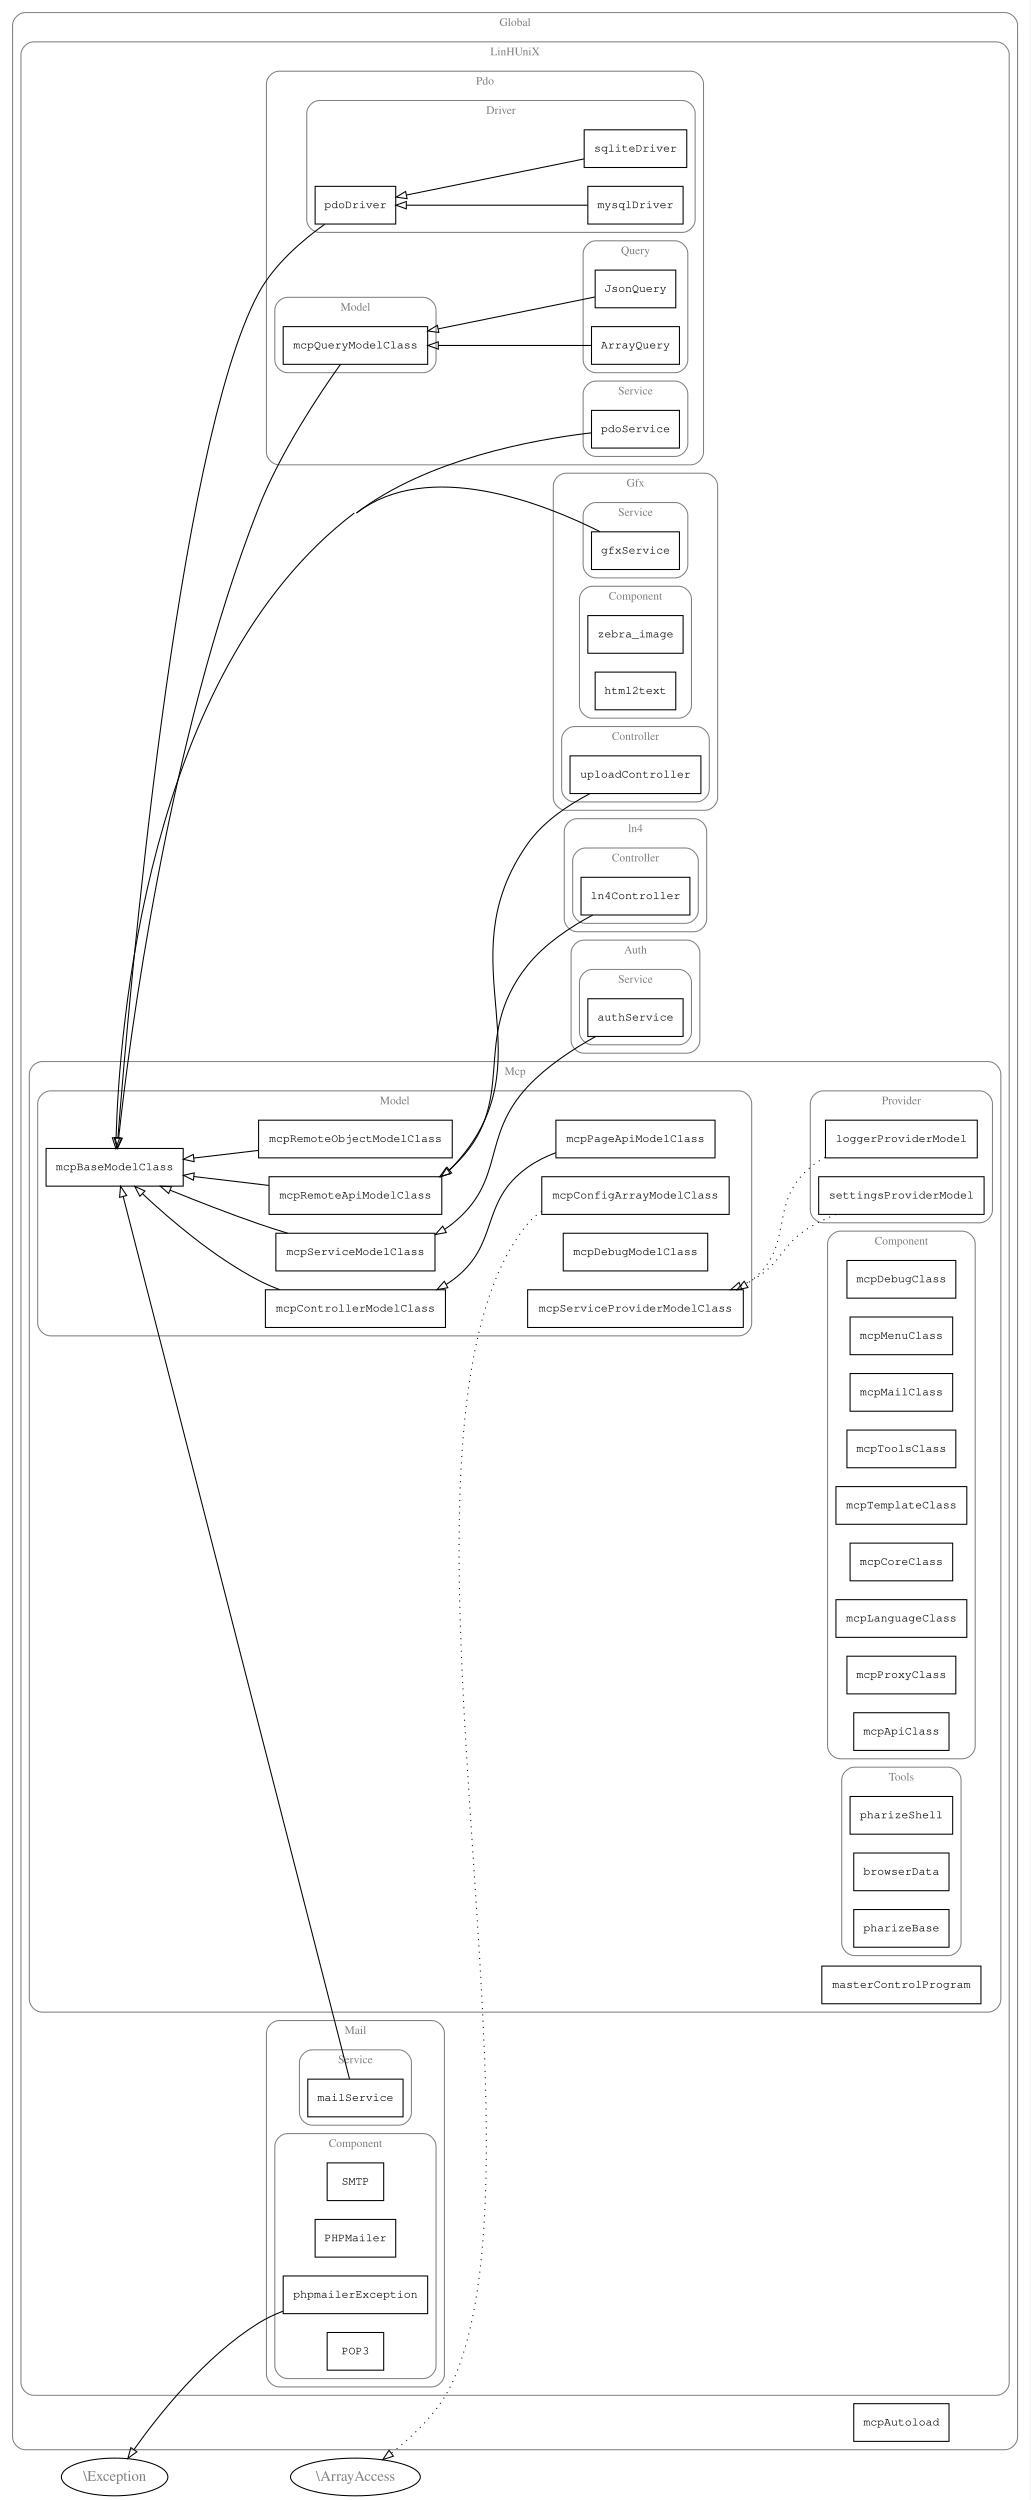
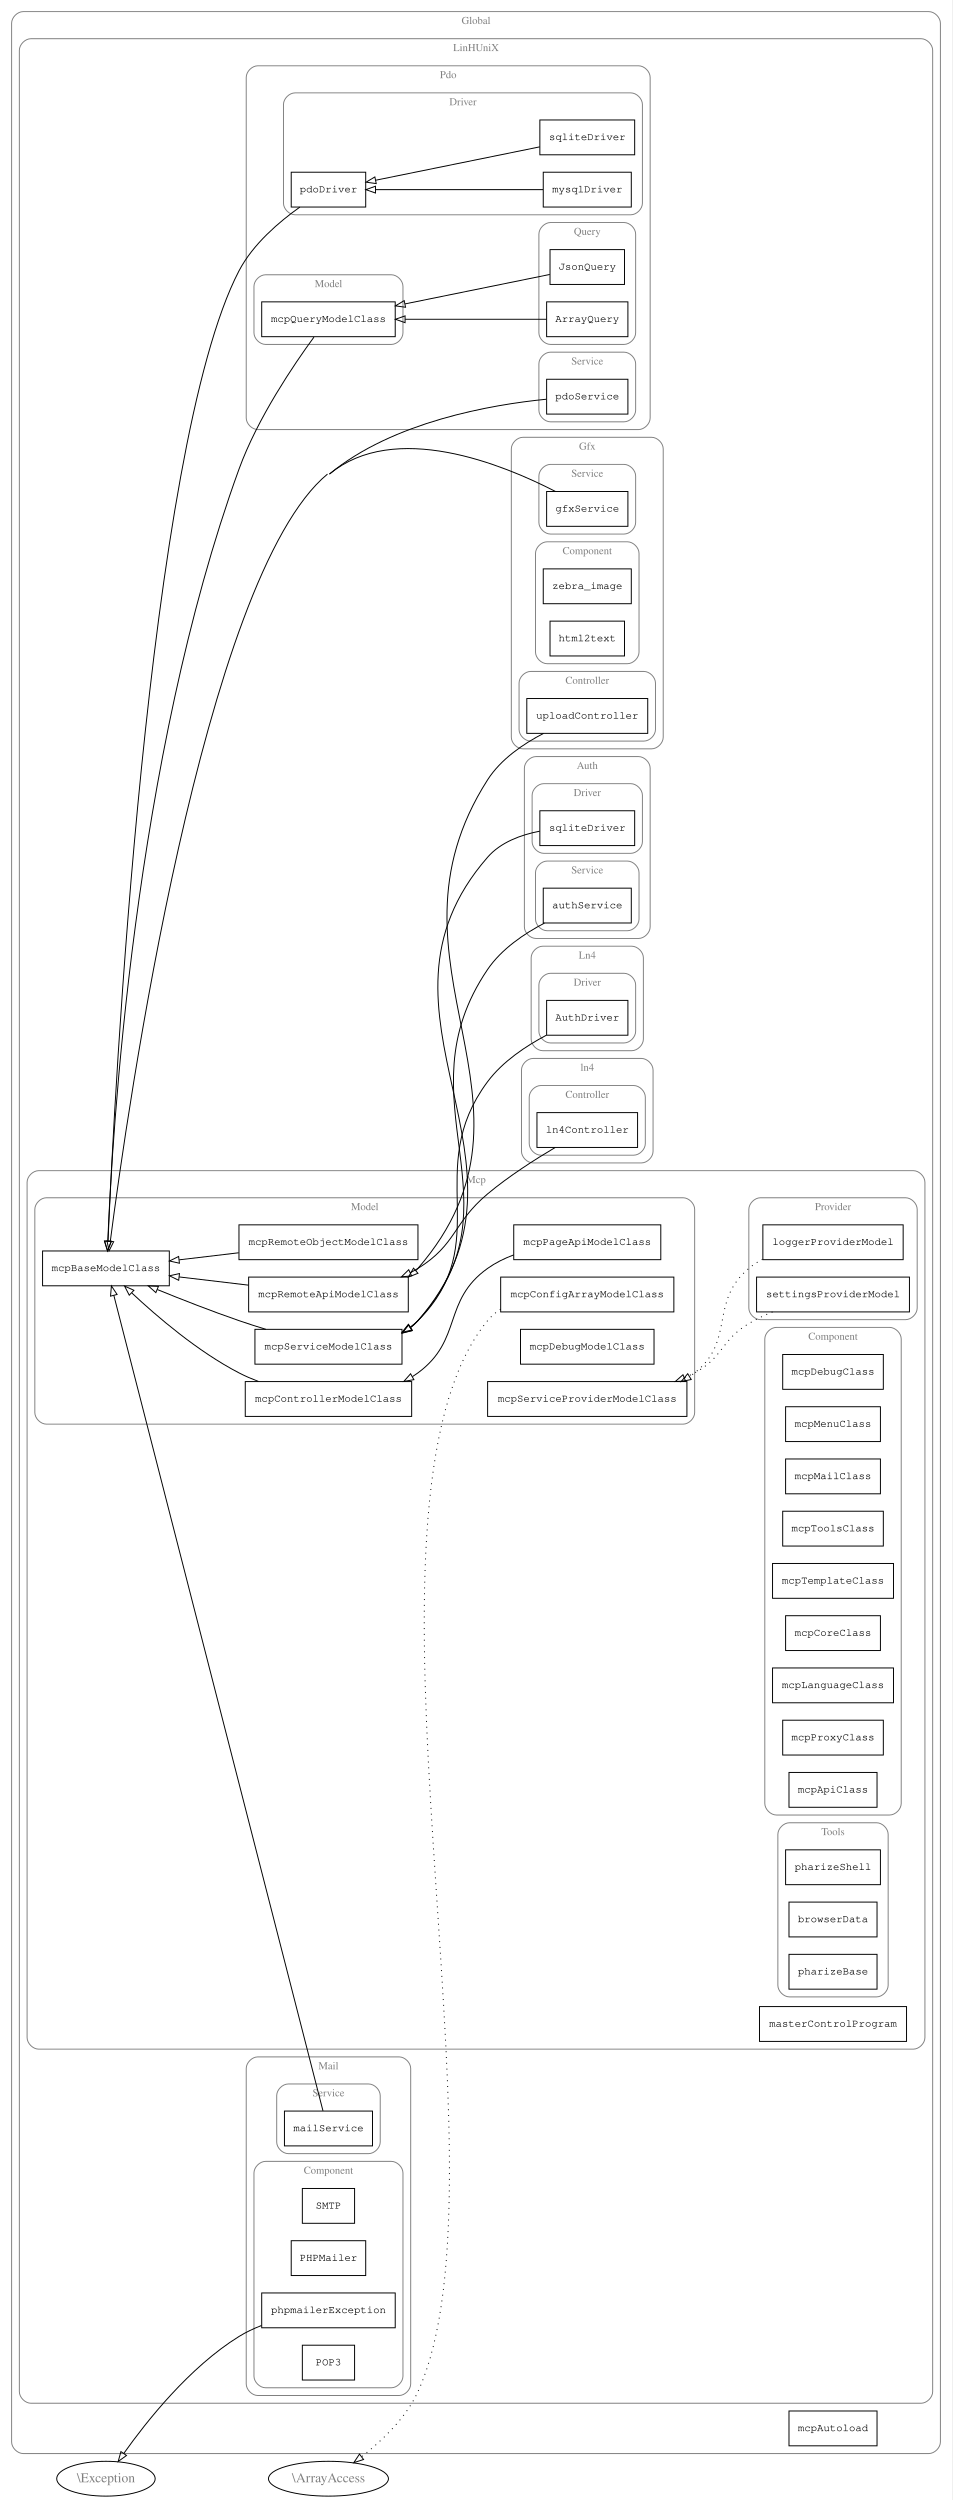
- <svg xmlns="http://www.w3.org/2000/svg" width="984pt" height="2388pt" viewBox="0.00 0.00 984.00 2388.00">
-   <g id="graph0" class="graph" transform="scale(1 1) rotate(0) translate(4 2384)">
-     <polygon fill="white" stroke="none" points="-4,4 -4,-2384 980,-2384 980,4 -4,4" />
+ <svg xmlns="http://www.w3.org/2000/svg" width="984pt" height="2584pt" viewBox="0.00 0.00 984.00 2584.00">
+   <g id="graph0" class="graph" transform="scale(1 1) rotate(0) translate(4 2580)">
+     <polygon fill="white" stroke="none" points="-4,4 -4,-2580 980,-2580 980,4 -4,4" />
    <g id="clust1" class="cluster">
-       <path fill="none" stroke="gray" d="M20,-44C20,-44 956,-44 956,-44 962,-44 968,-50 968,-56 968,-56 968,-2360 968,-2360 968,-2366 962,-2372 956,-2372 956,-2372 20,-2372 20,-2372 14,-2372 8,-2366 8,-2360 8,-2360 8,-56 8,-56 8,-50 14,-44 20,-44" />
-       <text text-anchor="middle" x="488" y="-2359.2" font-family="Times,serif" font-size="11.00" fill="gray">Global</text>
+       <path fill="none" stroke="gray" d="M20,-44C20,-44 956,-44 956,-44 962,-44 968,-50 968,-56 968,-56 968,-2556 968,-2556 968,-2562 962,-2568 956,-2568 956,-2568 20,-2568 20,-2568 14,-2568 8,-2562 8,-2556 8,-2556 8,-56 8,-56 8,-50 14,-44 20,-44" />
+       <text text-anchor="middle" x="488" y="-2555.2" font-family="Times,serif" font-size="11.00" fill="gray">Global</text>
    </g>
    <g id="clust2" class="cluster">
-       <path fill="none" stroke="gray" d="M28,-96C28,-96 948,-96 948,-96 954,-96 960,-102 960,-108 960,-108 960,-2332 960,-2332 960,-2338 954,-2344 948,-2344 948,-2344 28,-2344 28,-2344 22,-2344 16,-2338 16,-2332 16,-2332 16,-108 16,-108 16,-102 22,-96 28,-96" />
-       <text text-anchor="middle" x="488" y="-2331.2" font-family="Times,serif" font-size="11.00" fill="gray">LinHUniX</text>
+       <path fill="none" stroke="gray" d="M28,-96C28,-96 948,-96 948,-96 954,-96 960,-102 960,-108 960,-108 960,-2528 960,-2528 960,-2534 954,-2540 948,-2540 948,-2540 28,-2540 28,-2540 22,-2540 16,-2534 16,-2528 16,-2528 16,-108 16,-108 16,-102 22,-96 28,-96" />
+       <text text-anchor="middle" x="488" y="-2527.2" font-family="Times,serif" font-size="11.00" fill="gray">LinHUniX</text>
    </g>
    <g id="clust3" class="cluster">
      <path fill="none" stroke="gray" d="M36,-462C36,-462 940,-462 940,-462 946,-462 952,-468 952,-474 952,-474 952,-1358 952,-1358 952,-1364 946,-1370 940,-1370 940,-1370 36,-1370 36,-1370 30,-1370 24,-1364 24,-1358 24,-1358 24,-474 24,-474 24,-468 30,-462 36,-462" />
      <text text-anchor="middle" x="488" y="-1357.2" font-family="Times,serif" font-size="11.00" fill="gray">Mcp</text>
    </g>
    <g id="clust4" class="cluster">
      <path fill="none" stroke="gray" d="M782,-1216C782,-1216 932,-1216 932,-1216 938,-1216 944,-1222 944,-1228 944,-1228 944,-1330 944,-1330 944,-1336 938,-1342 932,-1342 932,-1342 782,-1342 782,-1342 776,-1342 770,-1336 770,-1330 770,-1330 770,-1228 770,-1228 770,-1222 776,-1216 782,-1216" />
      <text text-anchor="middle" x="857" y="-1329.2" font-family="Times,serif" font-size="11.00" fill="gray">Provider</text>
    </g>
    <g id="clust5" class="cluster">
      <path fill="none" stroke="gray" d="M44,-1108C44,-1108 702,-1108 702,-1108 708,-1108 714,-1114 714,-1120 714,-1120 714,-1330 714,-1330 714,-1336 708,-1342 702,-1342 702,-1342 44,-1342 44,-1342 38,-1342 32,-1336 32,-1330 32,-1330 32,-1120 32,-1120 32,-1114 38,-1108 44,-1108" />
      <text text-anchor="middle" x="373" y="-1329.2" font-family="Times,serif" font-size="11.00" fill="gray">Model</text>
    </g>
    <g id="clust6" class="cluster">
      <path fill="none" stroke="gray" d="M798.5,-704C798.5,-704 915.5,-704 915.5,-704 921.5,-704 927.5,-710 927.5,-716 927.5,-716 927.5,-1196 927.5,-1196 927.5,-1202 921.5,-1208 915.5,-1208 915.5,-1208 798.5,-1208 798.5,-1208 792.5,-1208 786.5,-1202 786.5,-1196 786.5,-1196 786.5,-716 786.5,-716 786.5,-710 792.5,-704 798.5,-704" />
      <text text-anchor="middle" x="857" y="-1195.2" font-family="Times,serif" font-size="11.00" fill="gray">Component</text>
    </g>
    <g id="clust7" class="cluster">
      <path fill="none" stroke="gray" d="M812,-516C812,-516 902,-516 902,-516 908,-516 914,-522 914,-528 914,-528 914,-684 914,-684 914,-690 908,-696 902,-696 902,-696 812,-696 812,-696 806,-696 800,-690 800,-684 800,-684 800,-528 800,-528 800,-522 806,-516 812,-516" />
      <text text-anchor="middle" x="857" y="-683.2" font-family="Times,serif" font-size="11.00" fill="gray">Tools</text>
    </g>
    <g id="clust8" class="cluster">
-       <path fill="none" stroke="gray" d="M262.5,-1940C262.5,-1940 656,-1940 656,-1940 662,-1940 668,-1946 668,-1952 668,-1952 668,-2304 668,-2304 668,-2310 662,-2316 656,-2316 656,-2316 262.5,-2316 262.5,-2316 256.5,-2316 250.5,-2310 250.5,-2304 250.5,-2304 250.5,-1952 250.5,-1952 250.5,-1946 256.5,-1940 262.5,-1940" />
-       <text text-anchor="middle" x="459.25" y="-2303.2" font-family="Times,serif" font-size="11.00" fill="gray">Pdo</text>
+       <path fill="none" stroke="gray" d="M262.5,-2136C262.5,-2136 656,-2136 656,-2136 662,-2136 668,-2142 668,-2148 668,-2148 668,-2500 668,-2500 668,-2506 662,-2512 656,-2512 656,-2512 262.5,-2512 262.5,-2512 256.5,-2512 250.5,-2506 250.5,-2500 250.5,-2500 250.5,-2148 250.5,-2148 250.5,-2142 256.5,-2136 262.5,-2136" />
+       <text text-anchor="middle" x="459.25" y="-2499.2" font-family="Times,serif" font-size="11.00" fill="gray">Pdo</text>
    </g>
    <g id="clust9" class="cluster">
-       <path fill="none" stroke="gray" d="M565,-1948C565,-1948 641,-1948 641,-1948 647,-1948 653,-1954 653,-1960 653,-1960 653,-2008 653,-2008 653,-2014 647,-2020 641,-2020 641,-2020 565,-2020 565,-2020 559,-2020 553,-2014 553,-2008 553,-2008 553,-1960 553,-1960 553,-1954 559,-1948 565,-1948" />
-       <text text-anchor="middle" x="603" y="-2007.2" font-family="Times,serif" font-size="11.00" fill="gray">Service</text>
+       <path fill="none" stroke="gray" d="M565,-2144C565,-2144 641,-2144 641,-2144 647,-2144 653,-2150 653,-2156 653,-2156 653,-2204 653,-2204 653,-2210 647,-2216 641,-2216 641,-2216 565,-2216 565,-2216 559,-2216 553,-2210 553,-2204 553,-2204 553,-2156 553,-2156 553,-2150 559,-2144 565,-2144" />
+       <text text-anchor="middle" x="603" y="-2203.2" font-family="Times,serif" font-size="11.00" fill="gray">Service</text>
    </g>
    <g id="clust10" class="cluster">
-       <path fill="none" stroke="gray" d="M301,-2162C301,-2162 648,-2162 648,-2162 654,-2162 660,-2168 660,-2174 660,-2174 660,-2276 660,-2276 660,-2282 654,-2288 648,-2288 648,-2288 301,-2288 301,-2288 295,-2288 289,-2282 289,-2276 289,-2276 289,-2174 289,-2174 289,-2168 295,-2162 301,-2162" />
-       <text text-anchor="middle" x="474.5" y="-2275.2" font-family="Times,serif" font-size="11.00" fill="gray">Driver</text>
+       <path fill="none" stroke="gray" d="M301,-2358C301,-2358 648,-2358 648,-2358 654,-2358 660,-2364 660,-2370 660,-2370 660,-2472 660,-2472 660,-2478 654,-2484 648,-2484 648,-2484 301,-2484 301,-2484 295,-2484 289,-2478 289,-2472 289,-2472 289,-2370 289,-2370 289,-2364 295,-2358 301,-2358" />
+       <text text-anchor="middle" x="474.5" y="-2471.2" font-family="Times,serif" font-size="11.00" fill="gray">Driver</text>
    </g>
    <g id="clust11" class="cluster">
-       <path fill="none" stroke="gray" d="M270.5,-2028C270.5,-2028 400.5,-2028 400.5,-2028 406.5,-2028 412.5,-2034 412.5,-2040 412.5,-2040 412.5,-2088 412.5,-2088 412.5,-2094 406.5,-2100 400.5,-2100 400.5,-2100 270.5,-2100 270.5,-2100 264.5,-2100 258.5,-2094 258.5,-2088 258.5,-2088 258.5,-2040 258.5,-2040 258.5,-2034 264.5,-2028 270.5,-2028" />
-       <text text-anchor="middle" x="335.5" y="-2087.2" font-family="Times,serif" font-size="11.00" fill="gray">Model</text>
+       <path fill="none" stroke="gray" d="M270.5,-2224C270.5,-2224 400.5,-2224 400.5,-2224 406.5,-2224 412.5,-2230 412.5,-2236 412.5,-2236 412.5,-2284 412.5,-2284 412.5,-2290 406.5,-2296 400.5,-2296 400.5,-2296 270.5,-2296 270.5,-2296 264.5,-2296 258.5,-2290 258.5,-2284 258.5,-2284 258.5,-2236 258.5,-2236 258.5,-2230 264.5,-2224 270.5,-2224" />
+       <text text-anchor="middle" x="335.5" y="-2283.2" font-family="Times,serif" font-size="11.00" fill="gray">Model</text>
    </g>
    <g id="clust12" class="cluster">
-       <path fill="none" stroke="gray" d="M565,-2028C565,-2028 641,-2028 641,-2028 647,-2028 653,-2034 653,-2040 653,-2040 653,-2142 653,-2142 653,-2148 647,-2154 641,-2154 641,-2154 565,-2154 565,-2154 559,-2154 553,-2148 553,-2142 553,-2142 553,-2040 553,-2040 553,-2034 559,-2028 565,-2028" />
-       <text text-anchor="middle" x="603" y="-2141.2" font-family="Times,serif" font-size="11.00" fill="gray">Query</text>
+       <path fill="none" stroke="gray" d="M565,-2224C565,-2224 641,-2224 641,-2224 647,-2224 653,-2230 653,-2236 653,-2236 653,-2338 653,-2338 653,-2344 647,-2350 641,-2350 641,-2350 565,-2350 565,-2350 559,-2350 553,-2344 553,-2338 553,-2338 553,-2236 553,-2236 553,-2230 559,-2224 565,-2224" />
+       <text text-anchor="middle" x="603" y="-2337.2" font-family="Times,serif" font-size="11.00" fill="gray">Query</text>
    </g>
    <g id="clust13" class="cluster">
-       <path fill="none" stroke="gray" d="M536.5,-1610C536.5,-1610 669.5,-1610 669.5,-1610 675.5,-1610 681.5,-1616 681.5,-1622 681.5,-1622 681.5,-1920 681.5,-1920 681.5,-1926 675.5,-1932 669.5,-1932 669.5,-1932 536.5,-1932 536.5,-1932 530.5,-1932 524.5,-1926 524.5,-1920 524.5,-1920 524.5,-1622 524.5,-1622 524.5,-1616 530.5,-1610 536.5,-1610" />
-       <text text-anchor="middle" x="603" y="-1919.2" font-family="Times,serif" font-size="11.00" fill="gray">Gfx</text>
+       <path fill="none" stroke="gray" d="M536.5,-1806C536.5,-1806 669.5,-1806 669.5,-1806 675.5,-1806 681.5,-1812 681.5,-1818 681.5,-1818 681.5,-2116 681.5,-2116 681.5,-2122 675.5,-2128 669.5,-2128 669.5,-2128 536.5,-2128 536.5,-2128 530.5,-2128 524.5,-2122 524.5,-2116 524.5,-2116 524.5,-1818 524.5,-1818 524.5,-1812 530.5,-1806 536.5,-1806" />
+       <text text-anchor="middle" x="603" y="-2115.2" font-family="Times,serif" font-size="11.00" fill="gray">Gfx</text>
    </g>
    <g id="clust14" class="cluster">
-       <path fill="none" stroke="gray" d="M565,-1832C565,-1832 641,-1832 641,-1832 647,-1832 653,-1838 653,-1844 653,-1844 653,-1892 653,-1892 653,-1898 647,-1904 641,-1904 641,-1904 565,-1904 565,-1904 559,-1904 553,-1898 553,-1892 553,-1892 553,-1844 553,-1844 553,-1838 559,-1832 565,-1832" />
-       <text text-anchor="middle" x="603" y="-1891.2" font-family="Times,serif" font-size="11.00" fill="gray">Service</text>
+       <path fill="none" stroke="gray" d="M565,-2028C565,-2028 641,-2028 641,-2028 647,-2028 653,-2034 653,-2040 653,-2040 653,-2088 653,-2088 653,-2094 647,-2100 641,-2100 641,-2100 565,-2100 565,-2100 559,-2100 553,-2094 553,-2088 553,-2088 553,-2040 553,-2040 553,-2034 559,-2028 565,-2028" />
+       <text text-anchor="middle" x="603" y="-2087.2" font-family="Times,serif" font-size="11.00" fill="gray">Service</text>
    </g>
    <g id="clust15" class="cluster">
-       <path fill="none" stroke="gray" d="M561.5,-1698C561.5,-1698 644.5,-1698 644.5,-1698 650.5,-1698 656.5,-1704 656.5,-1710 656.5,-1710 656.5,-1812 656.5,-1812 656.5,-1818 650.5,-1824 644.5,-1824 644.5,-1824 561.5,-1824 561.5,-1824 555.5,-1824 549.5,-1818 549.5,-1812 549.5,-1812 549.5,-1710 549.5,-1710 549.5,-1704 555.5,-1698 561.5,-1698" />
-       <text text-anchor="middle" x="603" y="-1811.2" font-family="Times,serif" font-size="11.00" fill="gray">Component</text>
+       <path fill="none" stroke="gray" d="M561.5,-1894C561.5,-1894 644.5,-1894 644.5,-1894 650.5,-1894 656.5,-1900 656.5,-1906 656.5,-1906 656.5,-2008 656.5,-2008 656.5,-2014 650.5,-2020 644.5,-2020 644.5,-2020 561.5,-2020 561.5,-2020 555.5,-2020 549.5,-2014 549.5,-2008 549.5,-2008 549.5,-1906 549.5,-1906 549.5,-1900 555.5,-1894 561.5,-1894" />
+       <text text-anchor="middle" x="603" y="-2007.2" font-family="Times,serif" font-size="11.00" fill="gray">Component</text>
    </g>
    <g id="clust16" class="cluster">
-       <path fill="none" stroke="gray" d="M544.5,-1618C544.5,-1618 661.5,-1618 661.5,-1618 667.5,-1618 673.5,-1624 673.5,-1630 673.5,-1630 673.5,-1678 673.5,-1678 673.5,-1684 667.5,-1690 661.5,-1690 661.5,-1690 544.5,-1690 544.5,-1690 538.5,-1690 532.5,-1684 532.5,-1678 532.5,-1678 532.5,-1630 532.5,-1630 532.5,-1624 538.5,-1618 544.5,-1618" />
-       <text text-anchor="middle" x="603" y="-1677.2" font-family="Times,serif" font-size="11.00" fill="gray">Controller</text>
+       <path fill="none" stroke="gray" d="M544.5,-1814C544.5,-1814 661.5,-1814 661.5,-1814 667.5,-1814 673.5,-1820 673.5,-1826 673.5,-1826 673.5,-1874 673.5,-1874 673.5,-1880 667.5,-1886 661.5,-1886 661.5,-1886 544.5,-1886 544.5,-1886 538.5,-1886 532.5,-1880 532.5,-1874 532.5,-1874 532.5,-1826 532.5,-1826 532.5,-1820 538.5,-1814 544.5,-1814" />
+       <text text-anchor="middle" x="603" y="-1873.2" font-family="Times,serif" font-size="11.00" fill="gray">Controller</text>
    </g>
    <g id="clust17" class="cluster">
      <path fill="none" stroke="gray" d="M262.5,-104C262.5,-104 408.5,-104 408.5,-104 414.5,-104 420.5,-110 420.5,-116 420.5,-116 420.5,-442 420.5,-442 420.5,-448 414.5,-454 408.5,-454 408.5,-454 262.5,-454 262.5,-454 256.5,-454 250.5,-448 250.5,-442 250.5,-442 250.5,-116 250.5,-116 250.5,-110 256.5,-104 262.5,-104" />
      <text text-anchor="middle" x="335.5" y="-441.2" font-family="Times,serif" font-size="11.00" fill="gray">Mail</text>
    </g>
    <g id="clust18" class="cluster">
      <path fill="none" stroke="gray" d="M270.5,-112C270.5,-112 400.5,-112 400.5,-112 406.5,-112 412.5,-118 412.5,-124 412.5,-124 412.5,-334 412.5,-334 412.5,-340 406.5,-346 400.5,-346 400.5,-346 270.5,-346 270.5,-346 264.5,-346 258.5,-340 258.5,-334 258.5,-334 258.5,-124 258.5,-124 258.5,-118 264.5,-112 270.5,-112" />
      <text text-anchor="middle" x="335.5" y="-333.2" font-family="Times,serif" font-size="11.00" fill="gray">Component</text>
    </g>
    <g id="clust19" class="cluster">
      <path fill="none" stroke="gray" d="M294,-354C294,-354 377,-354 377,-354 383,-354 389,-360 389,-366 389,-366 389,-414 389,-414 389,-420 383,-426 377,-426 377,-426 294,-426 294,-426 288,-426 282,-420 282,-414 282,-414 282,-366 282,-366 282,-360 288,-354 294,-354" />
      <text text-anchor="middle" x="335.5" y="-413.2" font-family="Times,serif" font-size="11.00" fill="gray">Service</text>
    </g>
    <g id="clust20" class="cluster">
-       <path fill="none" stroke="gray" d="M547,-1494C547,-1494 659,-1494 659,-1494 665,-1494 671,-1500 671,-1506 671,-1506 671,-1590 671,-1590 671,-1596 665,-1602 659,-1602 659,-1602 547,-1602 547,-1602 541,-1602 535,-1596 535,-1590 535,-1590 535,-1506 535,-1506 535,-1500 541,-1494 547,-1494" />
-       <text text-anchor="middle" x="603" y="-1589.2" font-family="Times,serif" font-size="11.00" fill="gray">ln4</text>
+       <path fill="none" stroke="gray" d="M550,-1610C550,-1610 656,-1610 656,-1610 662,-1610 668,-1616 668,-1622 668,-1622 668,-1786 668,-1786 668,-1792 662,-1798 656,-1798 656,-1798 550,-1798 550,-1798 544,-1798 538,-1792 538,-1786 538,-1786 538,-1622 538,-1622 538,-1616 544,-1610 550,-1610" />
+       <text text-anchor="middle" x="603" y="-1785.2" font-family="Times,serif" font-size="11.00" fill="gray">Auth</text>
    </g>
    <g id="clust21" class="cluster">
-       <path fill="none" stroke="gray" d="M555,-1502C555,-1502 651,-1502 651,-1502 657,-1502 663,-1508 663,-1514 663,-1514 663,-1562 663,-1562 663,-1568 657,-1574 651,-1574 651,-1574 555,-1574 555,-1574 549,-1574 543,-1568 543,-1562 543,-1562 543,-1514 543,-1514 543,-1508 549,-1502 555,-1502" />
-       <text text-anchor="middle" x="603" y="-1561.2" font-family="Times,serif" font-size="11.00" fill="gray">Controller</text>
+       <path fill="none" stroke="gray" d="M558,-1698C558,-1698 648,-1698 648,-1698 654,-1698 660,-1704 660,-1710 660,-1710 660,-1758 660,-1758 660,-1764 654,-1770 648,-1770 648,-1770 558,-1770 558,-1770 552,-1770 546,-1764 546,-1758 546,-1758 546,-1710 546,-1710 546,-1704 552,-1698 558,-1698" />
+       <text text-anchor="middle" x="603" y="-1757.2" font-family="Times,serif" font-size="11.00" fill="gray">Driver</text>
    </g>
    <g id="clust22" class="cluster">
-       <path fill="none" stroke="gray" d="M553.5,-1378C553.5,-1378 652.5,-1378 652.5,-1378 658.5,-1378 664.5,-1384 664.5,-1390 664.5,-1390 664.5,-1474 664.5,-1474 664.5,-1480 658.5,-1486 652.5,-1486 652.5,-1486 553.5,-1486 553.5,-1486 547.5,-1486 541.5,-1480 541.5,-1474 541.5,-1474 541.5,-1390 541.5,-1390 541.5,-1384 547.5,-1378 553.5,-1378" />
-       <text text-anchor="middle" x="603" y="-1473.2" font-family="Times,serif" font-size="11.00" fill="gray">Auth</text>
+       <path fill="none" stroke="gray" d="M561.5,-1618C561.5,-1618 644.5,-1618 644.5,-1618 650.5,-1618 656.5,-1624 656.5,-1630 656.5,-1630 656.5,-1678 656.5,-1678 656.5,-1684 650.5,-1690 644.5,-1690 644.5,-1690 561.5,-1690 561.5,-1690 555.5,-1690 549.5,-1684 549.5,-1678 549.5,-1678 549.5,-1630 549.5,-1630 549.5,-1624 555.5,-1618 561.5,-1618" />
+       <text text-anchor="middle" x="603" y="-1677.2" font-family="Times,serif" font-size="11.00" fill="gray">Service</text>
    </g>
    <g id="clust23" class="cluster">
-       <path fill="none" stroke="gray" d="M561.5,-1386C561.5,-1386 644.5,-1386 644.5,-1386 650.5,-1386 656.5,-1392 656.5,-1398 656.5,-1398 656.5,-1446 656.5,-1446 656.5,-1452 650.5,-1458 644.5,-1458 644.5,-1458 561.5,-1458 561.5,-1458 555.5,-1458 549.5,-1452 549.5,-1446 549.5,-1446 549.5,-1398 549.5,-1398 549.5,-1392 555.5,-1386 561.5,-1386" />
-       <text text-anchor="middle" x="603" y="-1445.2" font-family="Times,serif" font-size="11.00" fill="gray">Service</text>
+       <path fill="none" stroke="gray" d="M557,-1494C557,-1494 649,-1494 649,-1494 655,-1494 661,-1500 661,-1506 661,-1506 661,-1590 661,-1590 661,-1596 655,-1602 649,-1602 649,-1602 557,-1602 557,-1602 551,-1602 545,-1596 545,-1590 545,-1590 545,-1506 545,-1506 545,-1500 551,-1494 557,-1494" />
+       <text text-anchor="middle" x="603" y="-1589.2" font-family="Times,serif" font-size="11.00" fill="gray">Ln4</text>
+     </g>
+     <g id="clust24" class="cluster">
+       <path fill="none" stroke="gray" d="M565,-1502C565,-1502 641,-1502 641,-1502 647,-1502 653,-1508 653,-1514 653,-1514 653,-1562 653,-1562 653,-1568 647,-1574 641,-1574 641,-1574 565,-1574 565,-1574 559,-1574 553,-1568 553,-1562 553,-1562 553,-1514 553,-1514 553,-1508 559,-1502 565,-1502" />
+       <text text-anchor="middle" x="603" y="-1561.2" font-family="Times,serif" font-size="11.00" fill="gray">Driver</text>
+     </g>
+     <g id="clust25" class="cluster">
+       <path fill="none" stroke="gray" d="M547,-1378C547,-1378 659,-1378 659,-1378 665,-1378 671,-1384 671,-1390 671,-1390 671,-1474 671,-1474 671,-1480 665,-1486 659,-1486 659,-1486 547,-1486 547,-1486 541,-1486 535,-1480 535,-1474 535,-1474 535,-1390 535,-1390 535,-1384 541,-1378 547,-1378" />
+       <text text-anchor="middle" x="603" y="-1473.2" font-family="Times,serif" font-size="11.00" fill="gray">ln4</text>
+     </g>
+     <g id="clust26" class="cluster">
+       <path fill="none" stroke="gray" d="M555,-1386C555,-1386 651,-1386 651,-1386 657,-1386 663,-1392 663,-1398 663,-1398 663,-1446 663,-1446 663,-1452 657,-1458 651,-1458 651,-1458 555,-1458 555,-1458 549,-1458 543,-1452 543,-1446 543,-1446 543,-1398 543,-1398 543,-1392 549,-1386 555,-1386" />
+       <text text-anchor="middle" x="603" y="-1445.2" font-family="Times,serif" font-size="11.00" fill="gray">Controller</text>
    </g>
    <g id="node1" class="node">
      <polygon fill="none" stroke="black" points="929.5,-1314 784.5,-1314 784.5,-1278 929.5,-1278 929.5,-1314" />
      <text text-anchor="middle" x="857" y="-1293.2" font-family="Courier,monospace" font-size="11.00">loggerProviderModel</text>
    </g>
    <g id="node11" class="node">
      <polygon fill="none" stroke="black" points="706,-1152 500,-1152 500,-1116 706,-1116 706,-1152" />
      <text text-anchor="middle" x="603" y="-1131.2" font-family="Courier,monospace" font-size="11.00">mcpServiceProviderModelClass</text>
    </g>
    <g id="edge1" class="edge">
      <path fill="none" stroke="black" stroke-dasharray="1,5" d="M784.184,-1278.48C779.117,-1275.76 774.315,-1272.62 770,-1269 728.588,-1234.24 756.495,-1194.43 714,-1161 712.377,-1159.72 710.703,-1158.51 708.983,-1157.35" />
      <polygon fill="none" stroke="black" points="710.422,-1154.13 700.042,-1152 706.83,-1160.14 710.422,-1154.13" />
    </g>
    <g id="node2" class="node">
      <polygon fill="none" stroke="black" points="936,-1260 778,-1260 778,-1224 936,-1224 936,-1260" />
      <text text-anchor="middle" x="857" y="-1239.2" font-family="Courier,monospace" font-size="11.00">settingsProviderModel</text>
    </g>
-     <g id="edge17" class="edge">
+     <g id="edge19" class="edge">
      <path fill="none" stroke="black" stroke-dasharray="1,5" d="M794.476,-1223.98C786.003,-1220.52 777.608,-1216.53 770,-1212 741.078,-1194.77 743.707,-1176.83 714,-1161 710.536,-1159.15 706.944,-1157.43 703.264,-1155.82" />
      <polygon fill="none" stroke="black" points="704.543,-1152.57 693.96,-1152.06 701.92,-1159.06 704.543,-1152.57" />
    </g>
    <g id="node3" class="node">
      <polygon fill="none" stroke="black" points="428,-1314 243,-1314 243,-1278 428,-1278 428,-1314" />
      <text text-anchor="middle" x="335.5" y="-1293.2" font-family="Courier,monospace" font-size="11.00">mcpRemoteObjectModelClass</text>
    </g>
    <g id="node4" class="node">
      <polygon fill="none" stroke="black" points="171,-1287 40,-1287 40,-1251 171,-1251 171,-1287" />
      <text text-anchor="middle" x="105.5" y="-1266.2" font-family="Courier,monospace" font-size="11.00">mcpBaseModelClass</text>
    </g>
    <g id="edge2" class="edge">
      <path fill="none" stroke="black" d="M242.749,-1285.13C222.307,-1282.71 200.871,-1280.18 181.212,-1277.85" />
      <polygon fill="none" stroke="black" points="181.45,-1274.35 171.108,-1276.65 180.627,-1281.3 181.45,-1274.35" />
    </g>
    <g id="node5" class="node">
      <polygon fill="none" stroke="black" points="692.5,-1260 513.5,-1260 513.5,-1224 692.5,-1224 692.5,-1260" />
      <text text-anchor="middle" x="603" y="-1239.2" font-family="Courier,monospace" font-size="11.00">mcpConfigArrayModelClass</text>
    </g>
-     <g id="node44" class="node">
+     <g id="node46" class="node">
      <ellipse fill="none" stroke="black" cx="335.5" cy="-18" rx="61.99" ry="18" />
      <text text-anchor="middle" x="335.5" y="-14.3" font-family="Times,serif" font-size="14.00" fill="gray">\ArrayAccess</text>
    </g>
    <g id="edge4" class="edge">
      <path fill="none" stroke="black" stroke-dasharray="1,5" d="M513.391,-1226.86C508.386,-1223.58 503.841,-1219.67 500,-1215 343.369,-1024.64 530.611,-332.149 428,-108 415.447,-80.578 390.59,-56.994 369.948,-40.855" />
      <polygon fill="none" stroke="black" points="371.787,-37.858 361.7,-34.618 367.565,-43.441 371.787,-37.858" />
    </g>
    <g id="node6" class="node">
      <polygon fill="none" stroke="black" points="421.5,-1152 249.5,-1152 249.5,-1116 421.5,-1116 421.5,-1152" />
      <text text-anchor="middle" x="335.5" y="-1131.2" font-family="Courier,monospace" font-size="11.00">mcpControllerModelClass</text>
    </g>
    <g id="edge7" class="edge">
      <path fill="none" stroke="black" d="M263.01,-1152.16C256.104,-1154.79 249.323,-1157.72 243,-1161 200.45,-1183.05 158.233,-1219.23 132.267,-1243.57" />
      <polygon fill="none" stroke="black" points="129.586,-1241.29 124.747,-1250.71 134.408,-1246.36 129.586,-1241.29" />
    </g>
    <g id="node7" class="node">
      <polygon fill="none" stroke="black" points="679,-1314 527,-1314 527,-1278 679,-1278 679,-1314" />
      <text text-anchor="middle" x="603" y="-1293.2" font-family="Courier,monospace" font-size="11.00">mcpPageApiModelClass</text>
    </g>
-     <g id="edge11" class="edge">
+     <g id="edge13" class="edge">
      <path fill="none" stroke="black" d="M526.994,-1282.94C517.407,-1279.37 508.121,-1274.81 500,-1269 453.075,-1235.44 474.448,-1195.21 428,-1161 426.158,-1159.64 424.248,-1158.35 422.284,-1157.13" />
      <polygon fill="none" stroke="black" points="423.798,-1153.97 413.358,-1152.16 420.394,-1160.08 423.798,-1153.97" />
    </g>
    <g id="node8" class="node">
      <polygon fill="none" stroke="black" points="418,-1260 253,-1260 253,-1224 418,-1224 418,-1260" />
      <text text-anchor="middle" x="335.5" y="-1239.2" font-family="Courier,monospace" font-size="11.00">mcpRemoteApiModelClass</text>
    </g>
-     <g id="edge15" class="edge">
+     <g id="edge17" class="edge">
      <path fill="none" stroke="black" d="M252.831,-1251.67C229.456,-1254.44 204.105,-1257.44 181.174,-1260.16" />
      <polygon fill="none" stroke="black" points="180.685,-1256.69 171.166,-1261.34 181.509,-1263.64 180.685,-1256.69" />
    </g>
    <g id="node9" class="node">
      <polygon fill="none" stroke="black" points="411.5,-1206 259.5,-1206 259.5,-1170 411.5,-1170 411.5,-1206" />
      <text text-anchor="middle" x="335.5" y="-1185.2" font-family="Courier,monospace" font-size="11.00">mcpServiceModelClass</text>
    </g>
-     <g id="edge16" class="edge">
+     <g id="edge18" class="edge">
      <path fill="none" stroke="black" d="M270.769,-1206.01C261.413,-1208.88 251.926,-1211.92 243,-1215 214.798,-1224.72 183.85,-1236.84 158.563,-1247.13" />
      <polygon fill="none" stroke="black" points="157.094,-1243.95 149.166,-1250.98 159.746,-1250.43 157.094,-1243.95" />
    </g>
    <g id="node10" class="node">
      <polygon fill="none" stroke="black" points="672,-1206 534,-1206 534,-1170 672,-1170 672,-1206" />
      <text text-anchor="middle" x="603" y="-1185.2" font-family="Courier,monospace" font-size="11.00">mcpDebugModelClass</text>
    </g>
    <g id="node12" class="node">
      <polygon fill="none" stroke="black" points="909,-1180 805,-1180 805,-1144 909,-1144 909,-1180" />
      <text text-anchor="middle" x="857" y="-1159.2" font-family="Courier,monospace" font-size="11.00">mcpDebugClass</text>
    </g>
    <g id="node13" class="node">
      <polygon fill="none" stroke="black" points="906,-1126 808,-1126 808,-1090 906,-1090 906,-1126" />
      <text text-anchor="middle" x="857" y="-1105.2" font-family="Courier,monospace" font-size="11.00">mcpMenuClass</text>
    </g>
    <g id="node14" class="node">
      <polygon fill="none" stroke="black" points="906,-1072 808,-1072 808,-1036 906,-1036 906,-1072" />
      <text text-anchor="middle" x="857" y="-1051.2" font-family="Courier,monospace" font-size="11.00">mcpMailClass</text>
    </g>
    <g id="node15" class="node">
      <polygon fill="none" stroke="black" points="909,-1018 805,-1018 805,-982 909,-982 909,-1018" />
      <text text-anchor="middle" x="857" y="-997.2" font-family="Courier,monospace" font-size="11.00">mcpToolsClass</text>
    </g>
    <g id="node16" class="node">
      <polygon fill="none" stroke="black" points="919.5,-964 794.5,-964 794.5,-928 919.5,-928 919.5,-964" />
      <text text-anchor="middle" x="857" y="-943.2" font-family="Courier,monospace" font-size="11.00">mcpTemplateClass</text>
    </g>
    <g id="node17" class="node">
      <polygon fill="none" stroke="black" points="906,-910 808,-910 808,-874 906,-874 906,-910" />
      <text text-anchor="middle" x="857" y="-889.2" font-family="Courier,monospace" font-size="11.00">mcpCoreClass</text>
    </g>
    <g id="node18" class="node">
      <polygon fill="none" stroke="black" points="919.5,-856 794.5,-856 794.5,-820 919.5,-820 919.5,-856" />
      <text text-anchor="middle" x="857" y="-835.2" font-family="Courier,monospace" font-size="11.00">mcpLanguageClass</text>
    </g>
    <g id="node19" class="node">
      <polygon fill="none" stroke="black" points="909,-802 805,-802 805,-766 909,-766 909,-802" />
      <text text-anchor="middle" x="857" y="-781.2" font-family="Courier,monospace" font-size="11.00">mcpProxyClass</text>
    </g>
    <g id="node20" class="node">
      <polygon fill="none" stroke="black" points="902.5,-748 811.5,-748 811.5,-712 902.5,-712 902.5,-748" />
      <text text-anchor="middle" x="857" y="-727.2" font-family="Courier,monospace" font-size="11.00">mcpApiClass</text>
    </g>
    <g id="node21" class="node">
      <polygon fill="none" stroke="black" points="906,-668 808,-668 808,-632 906,-632 906,-668" />
      <text text-anchor="middle" x="857" y="-647.2" font-family="Courier,monospace" font-size="11.00">pharizeShell</text>
    </g>
    <g id="node22" class="node">
      <polygon fill="none" stroke="black" points="902.5,-614 811.5,-614 811.5,-578 902.5,-578 902.5,-614" />
      <text text-anchor="middle" x="857" y="-593.2" font-family="Courier,monospace" font-size="11.00">browserData</text>
    </g>
    <g id="node23" class="node">
      <polygon fill="none" stroke="black" points="902.5,-560 811.5,-560 811.5,-524 902.5,-524 902.5,-560" />
      <text text-anchor="middle" x="857" y="-539.2" font-family="Courier,monospace" font-size="11.00">pharizeBase</text>
    </g>
    <g id="node24" class="node">
      <polygon fill="none" stroke="black" points="933,-506 781,-506 781,-470 933,-470 933,-506" />
      <text text-anchor="middle" x="857" y="-485.2" font-family="Courier,monospace" font-size="11.00">masterControlProgram</text>
    </g>
    <g id="node25" class="node">
-       <polygon fill="none" stroke="black" points="645,-1992 561,-1992 561,-1956 645,-1956 645,-1992" />
-       <text text-anchor="middle" x="603" y="-1971.2" font-family="Courier,monospace" font-size="11.00">pdoService</text>
+       <polygon fill="none" stroke="black" points="645,-2188 561,-2188 561,-2152 645,-2152 645,-2188" />
+       <text text-anchor="middle" x="603" y="-2167.2" font-family="Courier,monospace" font-size="11.00">pdoService</text>
    </g>
    <g id="edge3" class="edge">
-       <path fill="none" stroke="black" d="M560.657,-1970.53C504.713,-1963.97 404.136,-1945.43 336.5,-1894" />
+       <path fill="none" stroke="black" d="M560.531,-2167.34C503.985,-2161.71 402.225,-2144.23 336.5,-2090" />
    </g>
    <g id="node26" class="node">
-       <polygon fill="none" stroke="black" points="374,-2206 297,-2206 297,-2170 374,-2170 374,-2206" />
-       <text text-anchor="middle" x="335.5" y="-2185.2" font-family="Courier,monospace" font-size="11.00">pdoDriver</text>
+       <polygon fill="none" stroke="black" points="374,-2402 297,-2402 297,-2366 374,-2366 374,-2402" />
+       <text text-anchor="middle" x="335.5" y="-2381.2" font-family="Courier,monospace" font-size="11.00">pdoDriver</text>
    </g>
    <g id="edge6" class="edge">
-       <path fill="none" stroke="black" d="M306.189,-2169.84C285.237,-2154.81 257.855,-2131.51 243,-2104 164.679,-1958.94 118.764,-1426.34 108.639,-1297.3" />
-       <polygon fill="none" stroke="black" points="112.108,-1296.76 107.845,-1287.06 105.129,-1297.3 112.108,-1296.76" />
+       <path fill="none" stroke="black" d="M305.952,-2365.96C284.873,-2351 257.435,-2327.74 243,-2300 148.153,-2117.76 114.068,-1444.79 107.667,-1297.58" />
+       <polygon fill="none" stroke="black" points="111.146,-1297 107.223,-1287.16 104.152,-1297.3 111.146,-1297" />
    </g>
    <g id="node27" class="node">
-       <polygon fill="none" stroke="black" points="652,-2260 554,-2260 554,-2224 652,-2224 652,-2260" />
-       <text text-anchor="middle" x="603" y="-2239.2" font-family="Courier,monospace" font-size="11.00">sqliteDriver</text>
-     </g>
-     <g id="edge9" class="edge">
-       <path fill="none" stroke="black" d="M553.92,-2232.22C505.789,-2222.43 432.172,-2207.46 384.182,-2197.7" />
-       <polygon fill="none" stroke="black" points="384.846,-2194.26 374.349,-2195.7 383.451,-2201.12 384.846,-2194.26" />
+       <polygon fill="none" stroke="black" points="652,-2456 554,-2456 554,-2420 652,-2420 652,-2456" />
+       <text text-anchor="middle" x="603" y="-2435.2" font-family="Courier,monospace" font-size="11.00">sqliteDriver</text>
+     </g>
+     <g id="edge11" class="edge">
+       <path fill="none" stroke="black" d="M553.92,-2428.22C505.789,-2418.43 432.172,-2403.46 384.182,-2393.7" />
+       <polygon fill="none" stroke="black" points="384.846,-2390.26 374.349,-2391.7 383.451,-2397.12 384.846,-2390.26" />
    </g>
    <g id="node28" class="node">
-       <polygon fill="none" stroke="black" points="648.5,-2206 557.5,-2206 557.5,-2170 648.5,-2170 648.5,-2206" />
-       <text text-anchor="middle" x="603" y="-2185.2" font-family="Courier,monospace" font-size="11.00">mysqlDriver</text>
-     </g>
-     <g id="edge10" class="edge">
-       <path fill="none" stroke="black" d="M557.262,-2188C509.248,-2188 433.278,-2188 384.164,-2188" />
-       <polygon fill="none" stroke="black" points="384.11,-2184.5 374.11,-2188 384.11,-2191.5 384.11,-2184.5" />
+       <polygon fill="none" stroke="black" points="648.5,-2402 557.5,-2402 557.5,-2366 648.5,-2366 648.5,-2402" />
+       <text text-anchor="middle" x="603" y="-2381.2" font-family="Courier,monospace" font-size="11.00">mysqlDriver</text>
+     </g>
+     <g id="edge12" class="edge">
+       <path fill="none" stroke="black" d="M557.262,-2384C509.248,-2384 433.278,-2384 384.164,-2384" />
+       <polygon fill="none" stroke="black" points="384.11,-2380.5 374.11,-2384 384.11,-2387.5 384.11,-2380.5" />
    </g>
    <g id="node29" class="node">
-       <polygon fill="none" stroke="black" points="404.5,-2072 266.5,-2072 266.5,-2036 404.5,-2036 404.5,-2072" />
-       <text text-anchor="middle" x="335.5" y="-2051.2" font-family="Courier,monospace" font-size="11.00">mcpQueryModelClass</text>
+       <polygon fill="none" stroke="black" points="404.5,-2268 266.5,-2268 266.5,-2232 404.5,-2232 404.5,-2268" />
+       <text text-anchor="middle" x="335.5" y="-2247.2" font-family="Courier,monospace" font-size="11.00">mcpQueryModelClass</text>
    </g>
    <g id="edge8" class="edge">
-       <path fill="none" stroke="black" d="M321.183,-2035.91C301.238,-2007.96 263.742,-1951.96 243,-1899 155.929,-1676.7 119.186,-1387.41 109.356,-1297.15" />
-       <polygon fill="none" stroke="black" points="112.83,-1296.72 108.289,-1287.14 105.869,-1297.46 112.83,-1296.72" />
+       <path fill="none" stroke="black" d="M320.515,-2231.57C300.058,-2203.63 262.316,-2148.16 243,-2095 134.303,-1795.85 111.687,-1404.1 107.419,-1297.06" />
+       <polygon fill="none" stroke="black" points="110.916,-1296.91 107.041,-1287.05 103.921,-1297.18 110.916,-1296.91" />
    </g>
    <g id="node30" class="node">
-       <polygon fill="none" stroke="black" points="641.5,-2126 564.5,-2126 564.5,-2090 641.5,-2090 641.5,-2126" />
-       <text text-anchor="middle" x="603" y="-2105.2" font-family="Courier,monospace" font-size="11.00">JsonQuery</text>
-     </g>
-     <g id="edge13" class="edge">
-       <path fill="none" stroke="black" d="M564.242,-2100.32C525.468,-2092.43 463.987,-2079.93 414.673,-2069.9" />
-       <polygon fill="none" stroke="black" points="415.163,-2066.43 404.666,-2067.86 413.767,-2073.29 415.163,-2066.43" />
+       <polygon fill="none" stroke="black" points="641.5,-2322 564.5,-2322 564.5,-2286 641.5,-2286 641.5,-2322" />
+       <text text-anchor="middle" x="603" y="-2301.2" font-family="Courier,monospace" font-size="11.00">JsonQuery</text>
+     </g>
+     <g id="edge15" class="edge">
+       <path fill="none" stroke="black" d="M564.242,-2296.32C525.468,-2288.43 463.987,-2275.93 414.673,-2265.9" />
+       <polygon fill="none" stroke="black" points="415.163,-2262.43 404.666,-2263.86 413.767,-2269.29 415.163,-2262.43" />
    </g>
    <g id="node31" class="node">
+       <polygon fill="none" stroke="black" points="645,-2268 561,-2268 561,-2232 645,-2232 645,-2268" />
+       <text text-anchor="middle" x="603" y="-2247.2" font-family="Courier,monospace" font-size="11.00">ArrayQuery</text>
+     </g>
+     <g id="edge16" class="edge">
+       <path fill="none" stroke="black" d="M560.807,-2250C521.917,-2250 462.586,-2250 414.711,-2250" />
+       <polygon fill="none" stroke="black" points="414.68,-2246.5 404.68,-2250 414.68,-2253.5 414.68,-2246.5" />
+     </g>
+     <g id="node32" class="node">
      <polygon fill="none" stroke="black" points="645,-2072 561,-2072 561,-2036 645,-2036 645,-2072" />
-       <text text-anchor="middle" x="603" y="-2051.2" font-family="Courier,monospace" font-size="11.00">ArrayQuery</text>
+       <text text-anchor="middle" x="603" y="-2051.2" font-family="Courier,monospace" font-size="11.00">gfxService</text>
+     </g>
+     <g id="edge5" class="edge">
+       <path fill="none" stroke="black" d="M570.031,-2072.05C515.52,-2100.15 403.953,-2145.65 336.5,-2090" />
+       <path fill="none" stroke="black" d="M334.5,-2090C206.037,-1984.01 127.168,-1429.31 110.034,-1297.24" />
+       <polygon fill="none" stroke="black" points="113.481,-1296.6 108.736,-1287.13 106.538,-1297.49 113.481,-1296.6" />
+     </g>
+     <g id="node33" class="node">
+       <polygon fill="none" stroke="black" points="648.5,-1992 557.5,-1992 557.5,-1956 648.5,-1956 648.5,-1992" />
+       <text text-anchor="middle" x="603" y="-1971.2" font-family="Courier,monospace" font-size="11.00">zebra_image</text>
+     </g>
+     <g id="node34" class="node">
+       <polygon fill="none" stroke="black" points="641.5,-1938 564.5,-1938 564.5,-1902 641.5,-1902 641.5,-1938" />
+       <text text-anchor="middle" x="603" y="-1917.2" font-family="Courier,monospace" font-size="11.00">html2text</text>
+     </g>
+     <g id="node35" class="node">
+       <polygon fill="none" stroke="black" points="665.5,-1858 540.5,-1858 540.5,-1822 665.5,-1822 665.5,-1858" />
+       <text text-anchor="middle" x="603" y="-1837.2" font-family="Courier,monospace" font-size="11.00">uploadController</text>
    </g>
    <g id="edge14" class="edge">
-       <path fill="none" stroke="black" d="M560.807,-2054C521.917,-2054 462.586,-2054 414.711,-2054" />
-       <polygon fill="none" stroke="black" points="414.68,-2050.5 404.68,-2054 414.68,-2057.5 414.68,-2050.5" />
-     </g>
-     <g id="node32" class="node">
-       <polygon fill="none" stroke="black" points="645,-1876 561,-1876 561,-1840 645,-1840 645,-1876" />
-       <text text-anchor="middle" x="603" y="-1855.2" font-family="Courier,monospace" font-size="11.00">gfxService</text>
-     </g>
-     <g id="edge5" class="edge">
-       <path fill="none" stroke="black" d="M569.189,-1876.13C514.905,-1903.4 405.555,-1946.51 336.5,-1894" />
-       <path fill="none" stroke="black" d="M334.5,-1894C134.684,-1742.06 109.812,-1397.65 106.858,-1297.07" />
-       <polygon fill="none" stroke="black" points="110.357,-1296.98 106.615,-1287.07 103.359,-1297.15 110.357,-1296.98" />
-     </g>
-     <g id="node33" class="node">
-       <polygon fill="none" stroke="black" points="648.5,-1796 557.5,-1796 557.5,-1760 648.5,-1760 648.5,-1796" />
-       <text text-anchor="middle" x="603" y="-1775.2" font-family="Courier,monospace" font-size="11.00">zebra_image</text>
-     </g>
-     <g id="node34" class="node">
-       <polygon fill="none" stroke="black" points="641.5,-1742 564.5,-1742 564.5,-1706 641.5,-1706 641.5,-1742" />
-       <text text-anchor="middle" x="603" y="-1721.2" font-family="Courier,monospace" font-size="11.00">html2text</text>
-     </g>
-     <g id="node35" class="node">
-       <polygon fill="none" stroke="black" points="665.5,-1662 540.5,-1662 540.5,-1626 665.5,-1626 665.5,-1662" />
-       <text text-anchor="middle" x="603" y="-1641.2" font-family="Courier,monospace" font-size="11.00">uploadController</text>
-     </g>
-     <g id="edge12" class="edge">
-       <path fill="none" stroke="black" d="M559.58,-1625.98C538.657,-1615.03 514.798,-1599.05 500,-1578 418.906,-1462.64 524.777,-1371.56 428,-1269 427.204,-1268.16 426.384,-1267.34 425.54,-1266.55" />
-       <polygon fill="none" stroke="black" points="427.391,-1263.55 417.382,-1260.08 423.041,-1269.03 427.391,-1263.55" />
+       <path fill="none" stroke="black" d="M557.772,-1821.96C536.903,-1811.16 513.638,-1795.32 500,-1774 377.838,-1583.01 576.25,-1440.53 428,-1269 427.36,-1268.26 426.701,-1267.54 426.025,-1266.84" />
+       <polygon fill="none" stroke="black" points="428,-1263.92 418.142,-1260.04 423.429,-1269.22 428,-1263.92" />
    </g>
    <g id="node36" class="node">
      <polygon fill="none" stroke="black" points="362.5,-318 308.5,-318 308.5,-282 362.5,-282 362.5,-318" />
      <text text-anchor="middle" x="335.5" y="-297.2" font-family="Courier,monospace" font-size="11.00">SMTP</text>
    </g>
    <g id="node37" class="node">
      <polygon fill="none" stroke="black" points="374,-264 297,-264 297,-228 374,-228 374,-264" />
      <text text-anchor="middle" x="335.5" y="-243.2" font-family="Courier,monospace" font-size="11.00">PHPMailer</text>
    </g>
    <g id="node38" class="node">
      <polygon fill="none" stroke="black" points="404.5,-210 266.5,-210 266.5,-174 404.5,-174 404.5,-210" />
      <text text-anchor="middle" x="335.5" y="-189.2" font-family="Courier,monospace" font-size="11.00">phpmailerException</text>
    </g>
-     <g id="node45" class="node">
+     <g id="node47" class="node">
      <ellipse fill="none" stroke="black" cx="105.5" cy="-18" rx="50.892" ry="18" />
      <text text-anchor="middle" x="105.5" y="-14.3" font-family="Times,serif" font-size="14.00" fill="gray">\Exception</text>
    </g>
-     <g id="edge19" class="edge">
+     <g id="edge21" class="edge">
      <path fill="none" stroke="black" d="M266.261,-176.346C258.131,-173.197 250.18,-169.449 243,-165 191.636,-133.177 147.198,-76.971 123.89,-44.047" />
      <polygon fill="none" stroke="black" points="126.743,-42.02 118.157,-35.813 120.998,-46.02 126.743,-42.02" />
    </g>
    <g id="node39" class="node">
      <polygon fill="none" stroke="black" points="362.5,-156 308.5,-156 308.5,-120 362.5,-120 362.5,-156" />
      <text text-anchor="middle" x="335.5" y="-135.2" font-family="Courier,monospace" font-size="11.00">POP3</text>
    </g>
    <g id="node40" class="node">
      <polygon fill="none" stroke="black" points="381,-398 290,-398 290,-362 381,-362 381,-398" />
      <text text-anchor="middle" x="335.5" y="-377.2" font-family="Courier,monospace" font-size="11.00">mailService</text>
    </g>
-     <g id="edge21" class="edge">
+     <g id="edge23" class="edge">
      <path fill="none" stroke="black" d="M329.842,-398.161C301.16,-509.996 148.591,-1104.88 113.638,-1241.17" />
      <polygon fill="none" stroke="black" points="110.244,-1240.31 111.15,-1250.87 117.025,-1242.05 110.244,-1240.31" />
    </g>
    <g id="node41" class="node">
-       <polygon fill="none" stroke="black" points="655,-1546 551,-1546 551,-1510 655,-1510 655,-1546" />
-       <text text-anchor="middle" x="603" y="-1525.2" font-family="Courier,monospace" font-size="11.00">ln4Controller</text>
-     </g>
-     <g id="edge18" class="edge">
-       <path fill="none" stroke="black" d="M562.179,-1509.99C541.218,-1498.77 516.512,-1482.55 500,-1462 442.662,-1390.63 494.967,-1331.43 428,-1269 426.864,-1267.94 425.689,-1266.92 424.479,-1265.95" />
-       <polygon fill="none" stroke="black" points="426.232,-1262.9 416.027,-1260.05 422.228,-1268.64 426.232,-1262.9" />
+       <polygon fill="none" stroke="black" points="652,-1742 554,-1742 554,-1706 652,-1706 652,-1742" />
+       <text text-anchor="middle" x="603" y="-1721.2" font-family="Courier,monospace" font-size="11.00">sqliteDriver</text>
+     </g>
+     <g id="edge9" class="edge">
+       <path fill="none" stroke="black" d="M553.857,-1720.89C534.428,-1717.14 513.463,-1709.44 500,-1694 358.538,-1531.72 569.39,-1377.34 428,-1215 425.644,-1212.3 423.032,-1209.85 420.224,-1207.65" />
+       <polygon fill="none" stroke="black" points="422.103,-1204.7 411.842,-1202.06 418.218,-1210.52 422.103,-1204.7" />
    </g>
    <g id="node42" class="node">
-       <polygon fill="none" stroke="black" points="648.5,-1430 557.5,-1430 557.5,-1394 648.5,-1394 648.5,-1430" />
-       <text text-anchor="middle" x="603" y="-1409.2" font-family="Courier,monospace" font-size="11.00">authService</text>
+       <polygon fill="none" stroke="black" points="648.5,-1662 557.5,-1662 557.5,-1626 648.5,-1626 648.5,-1662" />
+       <text text-anchor="middle" x="603" y="-1641.2" font-family="Courier,monospace" font-size="11.00">authService</text>
+     </g>
+     <g id="edge22" class="edge">
+       <path fill="none" stroke="black" d="M558.775,-1625.91C537.9,-1615.02 514.329,-1599.12 500,-1578 407.653,-1441.9 538.884,-1336.48 428,-1215 425.582,-1212.35 422.918,-1209.96 420.067,-1207.79" />
+       <polygon fill="none" stroke="black" points="421.881,-1204.8 411.588,-1202.29 418.069,-1210.67 421.881,-1204.8" />
+     </g>
+     <g id="node43" class="node">
+       <polygon fill="none" stroke="black" points="645,-1546 561,-1546 561,-1510 645,-1510 645,-1546" />
+       <text text-anchor="middle" x="603" y="-1525.2" font-family="Courier,monospace" font-size="11.00">AuthDriver</text>
+     </g>
+     <g id="edge10" class="edge">
+       <path fill="none" stroke="black" d="M560.815,-1510.05C539.843,-1498.99 515.558,-1482.89 500,-1462 431.707,-1370.29 508.722,-1295.99 428,-1215 425.603,-1212.6 423.003,-1210.4 420.249,-1208.4" />
+       <polygon fill="none" stroke="black" points="421.9,-1205.31 411.567,-1202.97 418.185,-1211.24 421.9,-1205.31" />
+     </g>
+     <g id="node44" class="node">
+       <polygon fill="none" stroke="black" points="655,-1430 551,-1430 551,-1394 655,-1394 655,-1430" />
+       <text text-anchor="middle" x="603" y="-1409.2" font-family="Courier,monospace" font-size="11.00">ln4Controller</text>
    </g>
    <g id="edge20" class="edge">
-       <path fill="none" stroke="black" d="M564.795,-1393.82C543.893,-1382.26 518.393,-1365.76 500,-1346 454.738,-1297.37 479.76,-1256.65 428,-1215 425.702,-1213.15 423.28,-1211.43 420.763,-1209.82" />
-       <polygon fill="none" stroke="black" points="422.312,-1206.68 411.883,-1204.81 418.87,-1212.77 422.312,-1206.68" />
-     </g>
-     <g id="node43" class="node">
+       <path fill="none" stroke="black" d="M569.817,-1393.95C549.011,-1381.62 521.84,-1364.27 500,-1346 464.063,-1315.94 467.871,-1293.61 428,-1269 425.406,-1267.4 422.712,-1265.89 419.945,-1264.46" />
+       <polygon fill="none" stroke="black" points="421.437,-1261.3 410.899,-1260.2 418.453,-1267.63 421.437,-1261.3" />
+     </g>
+     <g id="node45" class="node">
      <polygon fill="none" stroke="black" points="902.5,-88 811.5,-88 811.5,-52 902.5,-52 902.5,-88" />
      <text text-anchor="middle" x="857" y="-67.2" font-family="Courier,monospace" font-size="11.00">mcpAutoload</text>
    </g>
  </g>
</svg>
